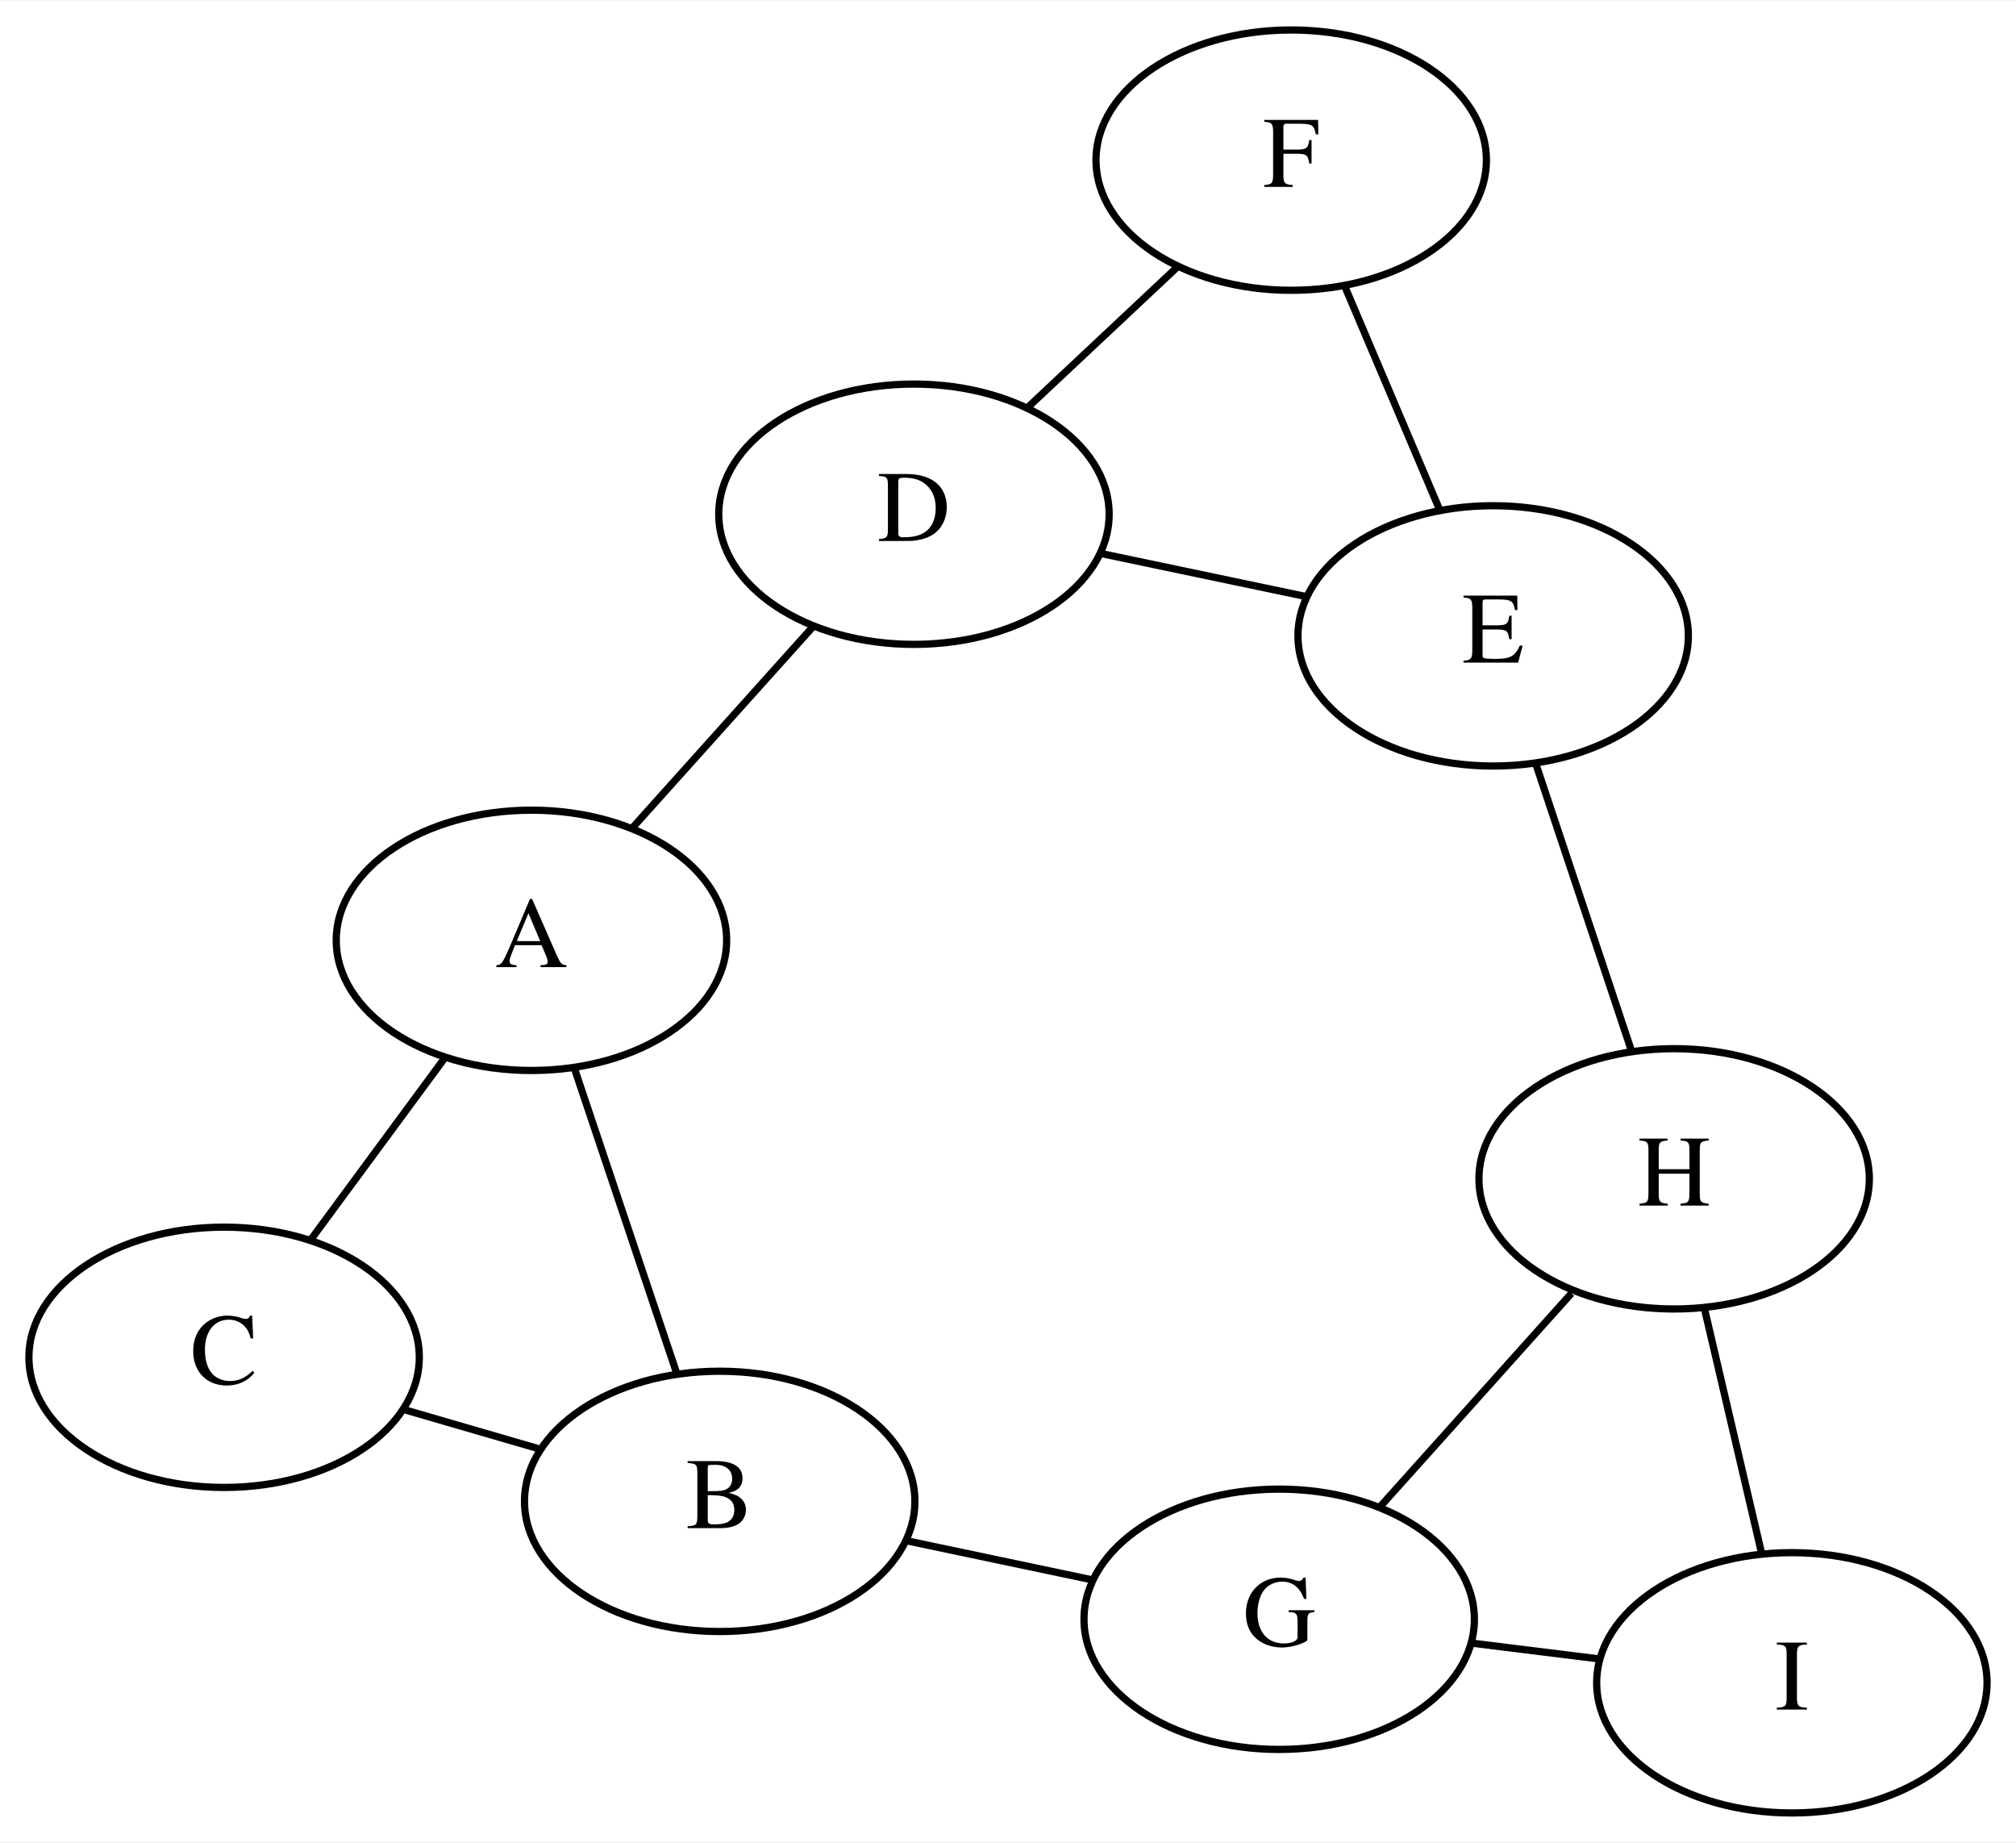
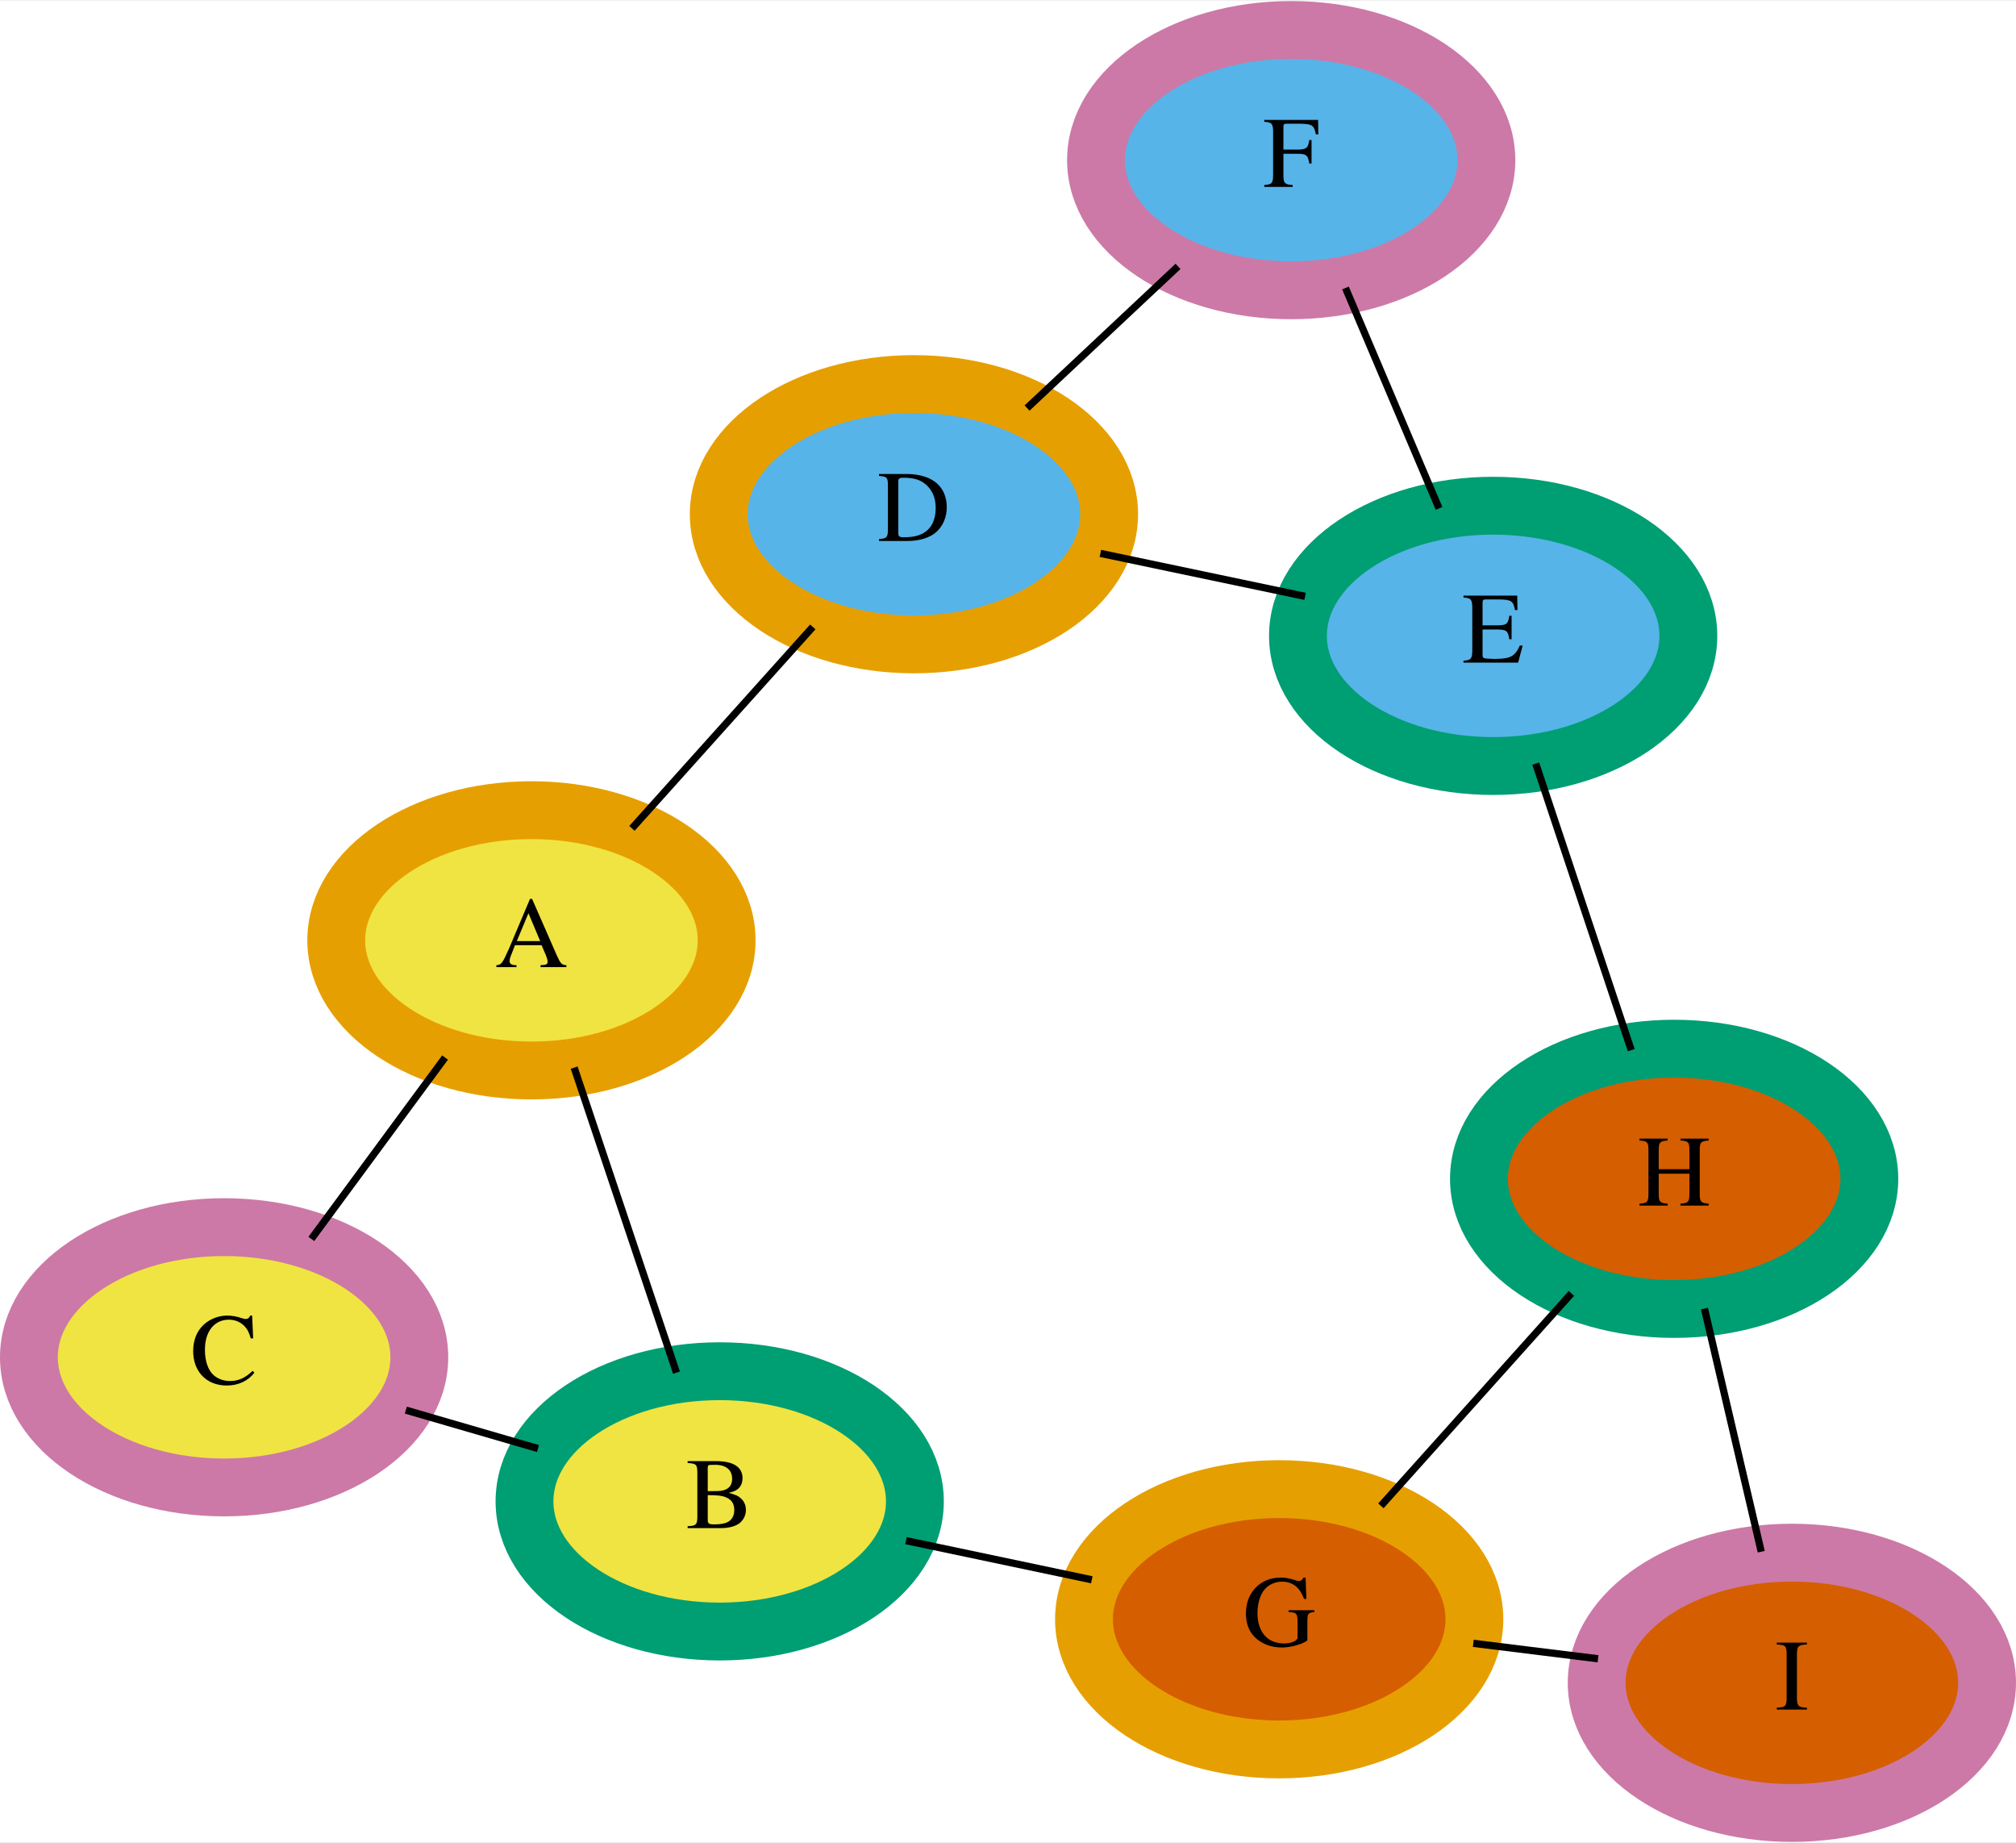
<svg xmlns="http://www.w3.org/2000/svg" width="279pt" height="255pt" viewBox="0.00 0.00 278.86 254.58">
  <g id="graph0" class="graph" transform="scale(1 1) rotate(0) translate(152.444 147.217)">
    <polygon fill="white" stroke="none" points="-152.444,107.36 -152.444,-147.217 126.413,-147.217 126.413,107.36 -152.444,107.36" />
    <g id="node1" class="node">
-       <ellipse fill="none" stroke="black" cx="-78.933" cy="-17.32" rx="27" ry="18" />
+       <ellipse fill="#f0e442" stroke="#e69f00" stroke-width="8" cx="-78.933" cy="-17.32" rx="27" ry="18" />
      <text text-anchor="middle" x="-78.933" y="-13.62" font-family="Times,serif" font-size="14.00">A</text>
    </g>
    <g id="node2" class="node">
-       <ellipse fill="none" stroke="black" cx="-52.893" cy="60.269" rx="27" ry="18" />
+       <ellipse fill="#f0e442" stroke="#009e73" stroke-width="8" cx="-52.893" cy="60.269" rx="27" ry="18" />
      <text text-anchor="middle" x="-52.893" y="63.969" font-family="Times,serif" font-size="14.00">B</text>
    </g>
    <g id="edge1" class="edge">
      <path fill="none" stroke="black" d="M-73.024,0.286C-68.793,12.894 -63.115,29.81 -58.869,42.464" />
    </g>
    <g id="node4" class="node">
-       <ellipse fill="none" stroke="black" cx="-26.024" cy="-76.248" rx="27" ry="18" />
+       <ellipse fill="#56b4e9" stroke="#e69f00" stroke-width="8" cx="-26.024" cy="-76.248" rx="27" ry="18" />
      <text text-anchor="middle" x="-26.024" y="-72.548" font-family="Times,serif" font-size="14.00">D</text>
    </g>
    <g id="edge10" class="edge">
      <path fill="none" stroke="black" d="M-65.032,-32.803C-57.316,-41.396 -47.746,-52.055 -40.016,-60.664" />
    </g>
    <g id="node3" class="node">
-       <ellipse fill="none" stroke="black" cx="-121.444" cy="40.344" rx="27" ry="18" />
+       <ellipse fill="#f0e442" stroke="#cc79a7" stroke-width="8" cx="-121.444" cy="40.344" rx="27" ry="18" />
      <text text-anchor="middle" x="-121.444" y="44.044" font-family="Times,serif" font-size="14.00">C</text>
    </g>
    <g id="edge2" class="edge">
      <path fill="none" stroke="black" d="M-78.029,52.963C-83.99,51.23 -90.349,49.382 -96.31,47.649" />
    </g>
    <g id="node7" class="node">
-       <ellipse fill="none" stroke="black" cx="24.498" cy="76.575" rx="27" ry="18" />
+       <ellipse fill="#d55e00" stroke="#e69f00" stroke-width="8" cx="24.498" cy="76.575" rx="27" ry="18" />
      <text text-anchor="middle" x="24.498" y="80.275" font-family="Times,serif" font-size="14.00">G</text>
    </g>
    <g id="edge11" class="edge">
      <path fill="none" stroke="black" d="M-27.123,65.698C-18.856,67.44 -9.701,69.369 -1.423,71.113" />
    </g>
    <g id="edge3" class="edge">
      <path fill="none" stroke="black" d="M-109.375,23.974C-103.582,16.116 -96.662,6.728 -90.884,-1.109" />
    </g>
    <g id="node5" class="node">
-       <ellipse fill="none" stroke="black" cx="54.095" cy="-59.426" rx="27" ry="18" />
+       <ellipse fill="#56b4e9" stroke="#009e73" stroke-width="8" cx="54.095" cy="-59.426" rx="27" ry="18" />
      <text text-anchor="middle" x="54.095" y="-55.726" font-family="Times,serif" font-size="14.00">E</text>
    </g>
    <g id="edge4" class="edge">
      <path fill="none" stroke="black" d="M-0.233,-70.833C8.825,-68.931 19.002,-66.794 28.078,-64.889" />
    </g>
    <g id="node6" class="node">
-       <ellipse fill="none" stroke="black" cx="26.16" cy="-125.217" rx="27" ry="18" />
+       <ellipse fill="#56b4e9" stroke="#cc79a7" stroke-width="8" cx="26.16" cy="-125.217" rx="27" ry="18" />
      <text text-anchor="middle" x="26.16" y="-121.517" font-family="Times,serif" font-size="14.00">F</text>
    </g>
    <g id="edge5" class="edge">
      <path fill="none" stroke="black" d="M46.609,-77.057C42.601,-86.496 37.678,-98.091 33.667,-107.537" />
    </g>
    <g id="edge6" class="edge">
      <path fill="none" stroke="black" d="M10.503,-110.524C3.898,-104.326 -3.774,-97.126 -10.378,-90.93" />
    </g>
    <g id="node8" class="node">
-       <ellipse fill="none" stroke="black" cx="79.128" cy="15.663" rx="27" ry="18" />
+       <ellipse fill="#d55e00" stroke="#009e73" stroke-width="8" cx="79.128" cy="15.663" rx="27" ry="18" />
      <text text-anchor="middle" x="79.128" y="19.363" font-family="Times,serif" font-size="14.00">H</text>
    </g>
    <g id="edge7" class="edge">
      <path fill="none" stroke="black" d="M38.567,60.888C46.66,51.865 56.8,40.558 64.917,31.508" />
    </g>
    <g id="edge12" class="edge">
      <path fill="none" stroke="black" d="M73.195,-2.132C69.205,-14.102 63.966,-29.816 59.985,-41.759" />
    </g>
    <g id="node9" class="node">
-       <ellipse fill="none" stroke="black" cx="95.413" cy="85.361" rx="27" ry="18" />
+       <ellipse fill="#d55e00" stroke="#cc79a7" stroke-width="8" cx="95.413" cy="85.361" rx="27" ry="18" />
      <text text-anchor="middle" x="95.413" y="89.061" font-family="Times,serif" font-size="14.00">I</text>
    </g>
    <g id="edge8" class="edge">
      <path fill="none" stroke="black" d="M83.321,33.612C85.734,43.938 88.757,56.875 91.176,67.23" />
    </g>
    <g id="edge9" class="edge">
      <path fill="none" stroke="black" d="M68.603,82.039C62.955,81.339 56.995,80.601 51.346,79.901" />
    </g>
  </g>
</svg>
